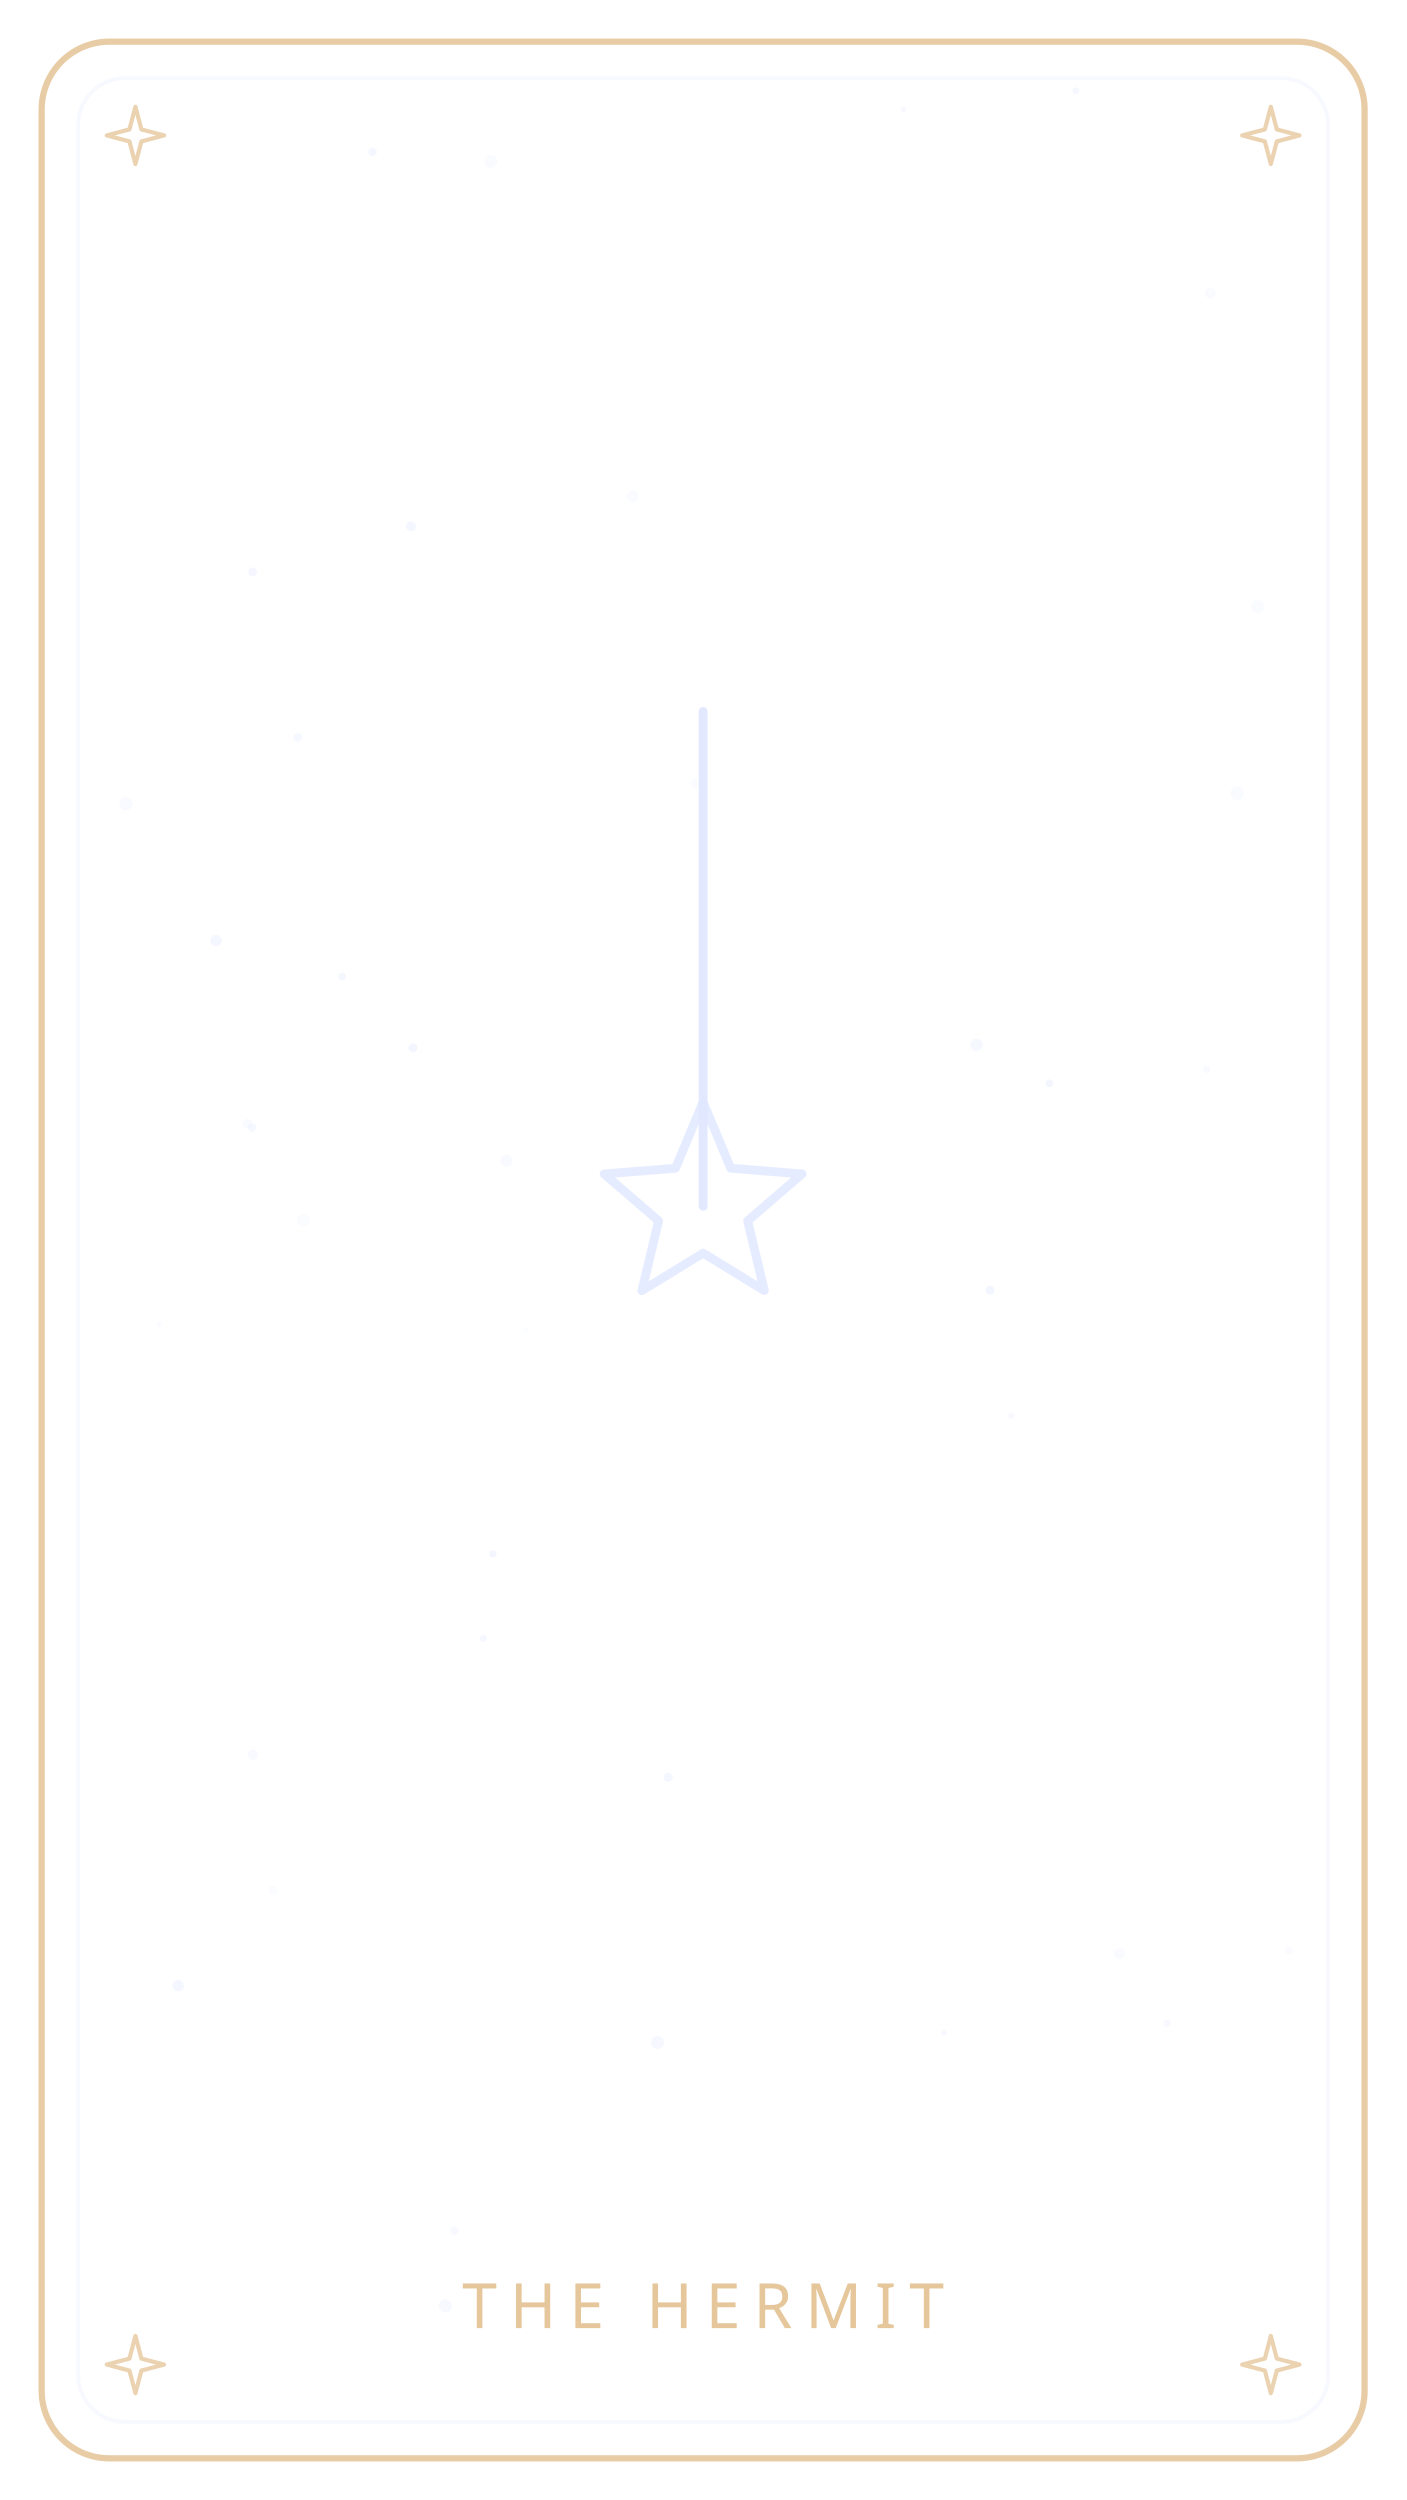
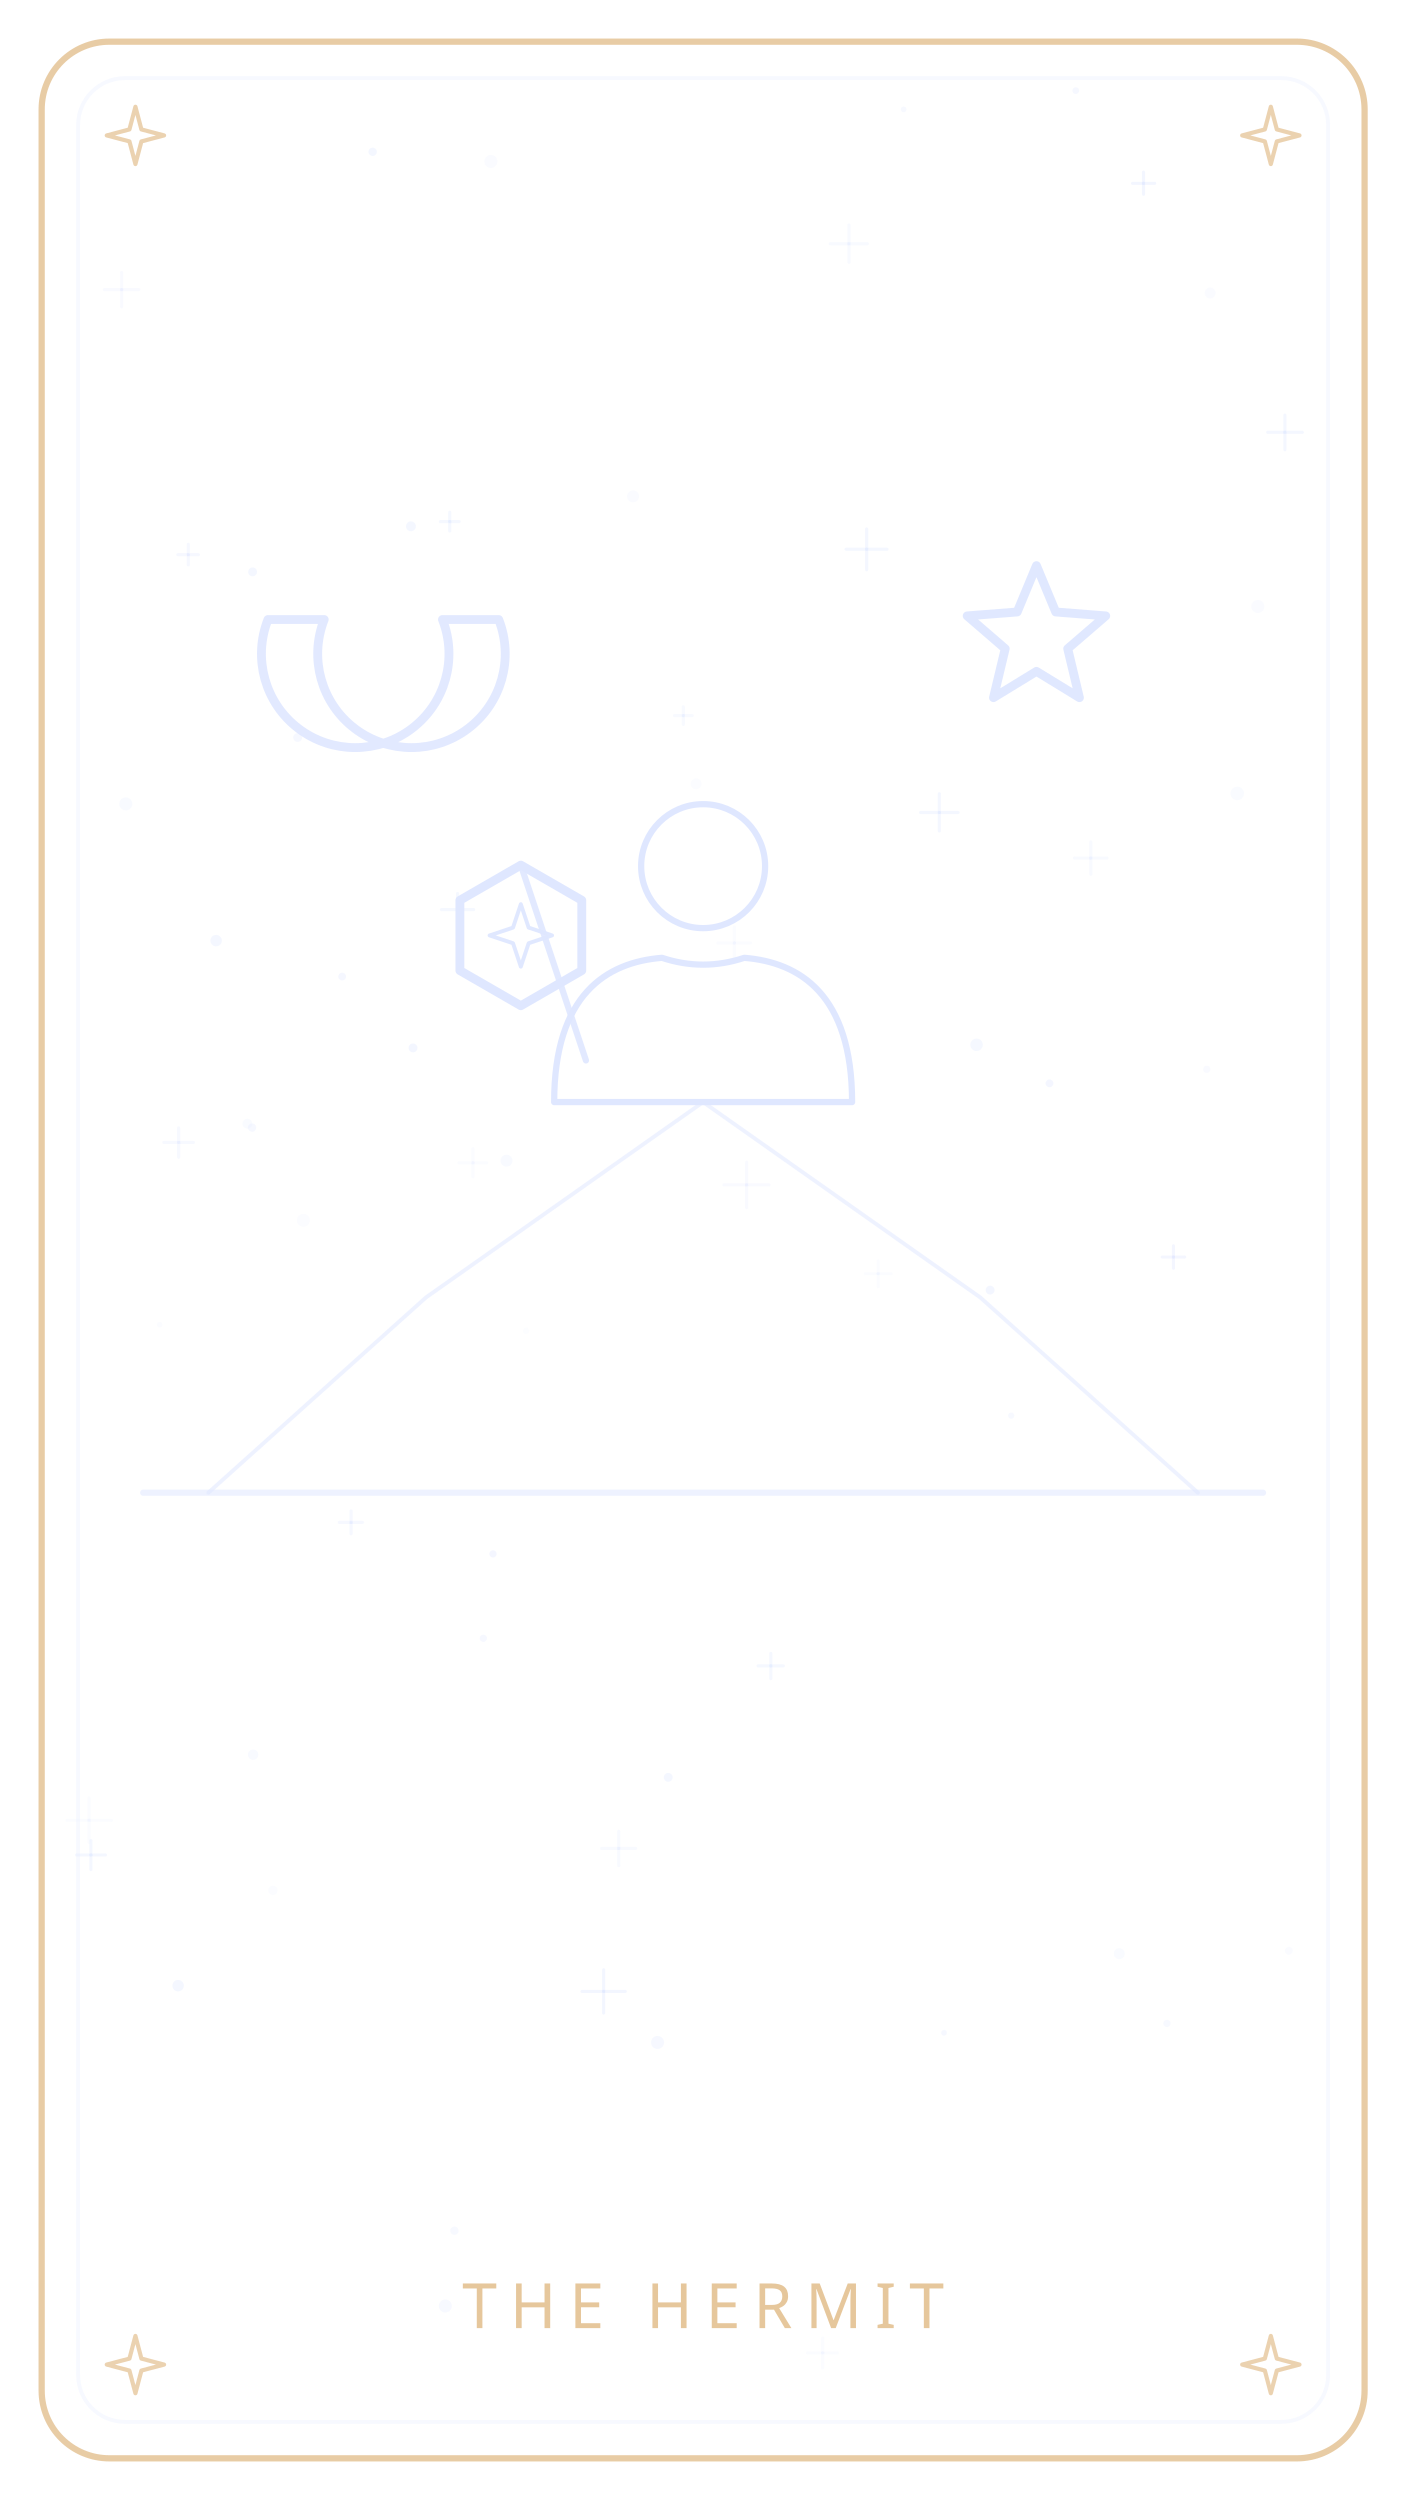
<svg xmlns="http://www.w3.org/2000/svg" viewBox="0 0 540 960" width="540" height="960">
  <circle cx="116.5" cy="468.6" r="2.5" fill="#dfe7ff" stroke="none" fill-opacity="0.12" />
-   <line x1="450.6" y1="482.7" x2="454.9" y2="482.7" w="1.2" color="#dfe7ff" op="0.345" />
-   <line x1="450.6" y1="482.7" x2="450.6" y2="487.0" w="1.2" color="#dfe7ff" op="0.345" />
-   <line x1="450.6" y1="482.7" x2="446.3" y2="482.7" w="1.2" color="#dfe7ff" op="0.345" />
-   <line x1="450.6" y1="482.7" x2="450.6" y2="478.4" w="1.2" color="#dfe7ff" op="0.345" />
-   <line x1="72.3" y1="213.0" x2="76.2" y2="213.0" w="1.2" color="#dfe7ff" op="0.275" />
-   <line x1="72.3" y1="213.0" x2="72.3" y2="216.9" w="1.2" color="#dfe7ff" op="0.275" />
-   <line x1="72.3" y1="213.0" x2="68.3" y2="213.0" w="1.2" color="#dfe7ff" op="0.275" />
-   <line x1="72.3" y1="213.0" x2="72.3" y2="209.0" w="1.2" color="#dfe7ff" op="0.275" />
+   <line x1="450.6" y1="482.7" x2="454.9" y2="482.7" fill="none" stroke="#dfe7ff" stroke-width="1.2" stroke-linecap="round" stroke-linejoin="round" stroke-opacity="0.34" />
+   <line x1="450.6" y1="482.7" x2="450.6" y2="487.0" fill="none" stroke="#dfe7ff" stroke-width="1.2" stroke-linecap="round" stroke-linejoin="round" stroke-opacity="0.34" />
+   <line x1="450.6" y1="482.7" x2="446.3" y2="482.7" fill="none" stroke="#dfe7ff" stroke-width="1.2" stroke-linecap="round" stroke-linejoin="round" stroke-opacity="0.34" />
+   <line x1="450.6" y1="482.7" x2="450.6" y2="478.4" fill="none" stroke="#dfe7ff" stroke-width="1.2" stroke-linecap="round" stroke-linejoin="round" stroke-opacity="0.34" />
+   <line x1="72.3" y1="213.0" x2="76.2" y2="213.0" fill="none" stroke="#dfe7ff" stroke-width="1.2" stroke-linecap="round" stroke-linejoin="round" stroke-opacity="0.28" />
+   <line x1="72.3" y1="213.0" x2="72.3" y2="216.9" fill="none" stroke="#dfe7ff" stroke-width="1.2" stroke-linecap="round" stroke-linejoin="round" stroke-opacity="0.28" />
+   <line x1="72.3" y1="213.0" x2="68.3" y2="213.0" fill="none" stroke="#dfe7ff" stroke-width="1.2" stroke-linecap="round" stroke-linejoin="round" stroke-opacity="0.28" />
+   <line x1="72.3" y1="213.0" x2="72.3" y2="209.0" fill="none" stroke="#dfe7ff" stroke-width="1.2" stroke-linecap="round" stroke-linejoin="round" stroke-opacity="0.28" />
  <circle cx="388.3" cy="543.6" r="1.2" fill="#dfe7ff" stroke="none" fill-opacity="0.24" />
-   <line x1="315.9" y1="903.5" x2="321.6" y2="903.5" w="1.2" color="#dfe7ff" op="0.141" />
-   <line x1="315.9" y1="903.5" x2="315.9" y2="909.3" w="1.2" color="#dfe7ff" op="0.141" />
-   <line x1="315.9" y1="903.5" x2="310.1" y2="903.5" w="1.2" color="#dfe7ff" op="0.141" />
-   <line x1="315.9" y1="903.5" x2="315.9" y2="897.8" w="1.2" color="#dfe7ff" op="0.141" />
+   <line x1="315.9" y1="903.5" x2="321.6" y2="903.5" fill="none" stroke="#dfe7ff" stroke-width="1.2" stroke-linecap="round" stroke-linejoin="round" stroke-opacity="0.14" />
+   <line x1="315.9" y1="903.5" x2="315.9" y2="909.3" fill="none" stroke="#dfe7ff" stroke-width="1.2" stroke-linecap="round" stroke-linejoin="round" stroke-opacity="0.14" />
+   <line x1="315.9" y1="903.5" x2="310.1" y2="903.5" fill="none" stroke="#dfe7ff" stroke-width="1.2" stroke-linecap="round" stroke-linejoin="round" stroke-opacity="0.14" />
+   <line x1="315.9" y1="903.5" x2="315.9" y2="897.8" fill="none" stroke="#dfe7ff" stroke-width="1.2" stroke-linecap="round" stroke-linejoin="round" stroke-opacity="0.14" />
  <circle cx="403.0" cy="416.0" r="1.5" fill="#dfe7ff" stroke="none" fill-opacity="0.34" />
  <circle cx="158.6" cy="402.4" r="1.7" fill="#dfe7ff" stroke="none" fill-opacity="0.37" />
  <circle cx="157.8" cy="202.1" r="1.9" fill="#dfe7ff" stroke="none" fill-opacity="0.35" />
-   <line x1="360.7" y1="312.0" x2="367.9" y2="312.0" w="1.2" color="#dfe7ff" op="0.334" />
-   <line x1="360.7" y1="312.0" x2="360.7" y2="319.1" w="1.2" color="#dfe7ff" op="0.334" />
-   <line x1="360.7" y1="312.0" x2="353.5" y2="312.0" w="1.2" color="#dfe7ff" op="0.334" />
-   <line x1="360.7" y1="312.0" x2="360.7" y2="304.8" w="1.2" color="#dfe7ff" op="0.334" />
-   <line x1="34.9" y1="712.3" x2="40.5" y2="712.3" w="1.2" color="#dfe7ff" op="0.351" />
-   <line x1="34.9" y1="712.3" x2="34.9" y2="717.9" w="1.2" color="#dfe7ff" op="0.351" />
-   <line x1="34.9" y1="712.3" x2="29.4" y2="712.3" w="1.2" color="#dfe7ff" op="0.351" />
-   <line x1="34.9" y1="712.3" x2="34.9" y2="706.8" w="1.2" color="#dfe7ff" op="0.351" />
-   <line x1="172.7" y1="200.3" x2="176.3" y2="200.3" w="1.2" color="#dfe7ff" op="0.317" />
-   <line x1="172.7" y1="200.3" x2="172.7" y2="203.9" w="1.2" color="#dfe7ff" op="0.317" />
-   <line x1="172.7" y1="200.3" x2="169.1" y2="200.3" w="1.2" color="#dfe7ff" op="0.317" />
-   <line x1="172.7" y1="200.3" x2="172.7" y2="196.7" w="1.2" color="#dfe7ff" op="0.317" />
-   <line x1="282.0" y1="362.1" x2="288.2" y2="362.1" w="1.2" color="#dfe7ff" op="0.143" />
-   <line x1="282.0" y1="362.1" x2="282.0" y2="368.4" w="1.2" color="#dfe7ff" op="0.143" />
-   <line x1="282.0" y1="362.1" x2="275.7" y2="362.1" w="1.2" color="#dfe7ff" op="0.143" />
-   <line x1="282.0" y1="362.1" x2="282.0" y2="355.9" w="1.2" color="#dfe7ff" op="0.143" />
-   <line x1="231.8" y1="764.7" x2="240.1" y2="764.7" w="1.2" color="#dfe7ff" op="0.358" />
-   <line x1="231.8" y1="764.7" x2="231.8" y2="773.0" w="1.2" color="#dfe7ff" op="0.358" />
-   <line x1="231.8" y1="764.7" x2="223.5" y2="764.7" w="1.2" color="#dfe7ff" op="0.358" />
-   <line x1="231.8" y1="764.7" x2="231.8" y2="756.4" w="1.2" color="#dfe7ff" op="0.358" />
+   <line x1="360.7" y1="312.0" x2="367.9" y2="312.0" fill="none" stroke="#dfe7ff" stroke-width="1.2" stroke-linecap="round" stroke-linejoin="round" stroke-opacity="0.33" />
+   <line x1="360.7" y1="312.0" x2="360.7" y2="319.1" fill="none" stroke="#dfe7ff" stroke-width="1.2" stroke-linecap="round" stroke-linejoin="round" stroke-opacity="0.33" />
+   <line x1="360.7" y1="312.0" x2="353.5" y2="312.0" fill="none" stroke="#dfe7ff" stroke-width="1.2" stroke-linecap="round" stroke-linejoin="round" stroke-opacity="0.33" />
+   <line x1="360.7" y1="312.0" x2="360.7" y2="304.8" fill="none" stroke="#dfe7ff" stroke-width="1.2" stroke-linecap="round" stroke-linejoin="round" stroke-opacity="0.33" />
+   <line x1="34.9" y1="712.3" x2="40.5" y2="712.3" fill="none" stroke="#dfe7ff" stroke-width="1.2" stroke-linecap="round" stroke-linejoin="round" stroke-opacity="0.35" />
+   <line x1="34.9" y1="712.3" x2="34.9" y2="717.9" fill="none" stroke="#dfe7ff" stroke-width="1.2" stroke-linecap="round" stroke-linejoin="round" stroke-opacity="0.35" />
+   <line x1="34.9" y1="712.3" x2="29.4" y2="712.3" fill="none" stroke="#dfe7ff" stroke-width="1.2" stroke-linecap="round" stroke-linejoin="round" stroke-opacity="0.35" />
+   <line x1="34.9" y1="712.3" x2="34.9" y2="706.8" fill="none" stroke="#dfe7ff" stroke-width="1.2" stroke-linecap="round" stroke-linejoin="round" stroke-opacity="0.35" />
+   <line x1="172.7" y1="200.3" x2="176.3" y2="200.3" fill="none" stroke="#dfe7ff" stroke-width="1.2" stroke-linecap="round" stroke-linejoin="round" stroke-opacity="0.32" />
+   <line x1="172.7" y1="200.3" x2="172.7" y2="203.9" fill="none" stroke="#dfe7ff" stroke-width="1.2" stroke-linecap="round" stroke-linejoin="round" stroke-opacity="0.32" />
+   <line x1="172.7" y1="200.3" x2="169.1" y2="200.3" fill="none" stroke="#dfe7ff" stroke-width="1.2" stroke-linecap="round" stroke-linejoin="round" stroke-opacity="0.32" />
+   <line x1="172.7" y1="200.3" x2="172.7" y2="196.7" fill="none" stroke="#dfe7ff" stroke-width="1.2" stroke-linecap="round" stroke-linejoin="round" stroke-opacity="0.32" />
+   <line x1="282.0" y1="362.1" x2="288.2" y2="362.1" fill="none" stroke="#dfe7ff" stroke-width="1.2" stroke-linecap="round" stroke-linejoin="round" stroke-opacity="0.14" />
+   <line x1="282.0" y1="362.1" x2="282.0" y2="368.4" fill="none" stroke="#dfe7ff" stroke-width="1.2" stroke-linecap="round" stroke-linejoin="round" stroke-opacity="0.14" />
+   <line x1="282.0" y1="362.1" x2="275.7" y2="362.1" fill="none" stroke="#dfe7ff" stroke-width="1.2" stroke-linecap="round" stroke-linejoin="round" stroke-opacity="0.14" />
+   <line x1="282.0" y1="362.1" x2="282.0" y2="355.9" fill="none" stroke="#dfe7ff" stroke-width="1.2" stroke-linecap="round" stroke-linejoin="round" stroke-opacity="0.14" />
+   <line x1="231.8" y1="764.7" x2="240.1" y2="764.7" fill="none" stroke="#dfe7ff" stroke-width="1.2" stroke-linecap="round" stroke-linejoin="round" stroke-opacity="0.36" />
+   <line x1="231.8" y1="764.7" x2="231.8" y2="773.0" fill="none" stroke="#dfe7ff" stroke-width="1.2" stroke-linecap="round" stroke-linejoin="round" stroke-opacity="0.36" />
+   <line x1="231.8" y1="764.7" x2="223.5" y2="764.7" fill="none" stroke="#dfe7ff" stroke-width="1.2" stroke-linecap="round" stroke-linejoin="round" stroke-opacity="0.36" />
+   <line x1="231.8" y1="764.7" x2="231.8" y2="756.4" fill="none" stroke="#dfe7ff" stroke-width="1.2" stroke-linecap="round" stroke-linejoin="round" stroke-opacity="0.36" />
  <circle cx="97.2" cy="673.8" r="2.0" fill="#dfe7ff" stroke="none" fill-opacity="0.22" />
  <circle cx="483.0" cy="232.9" r="2.5" fill="#dfe7ff" stroke="none" fill-opacity="0.17" />
  <circle cx="61.3" cy="508.7" r="1.1" fill="#dfe7ff" stroke="none" fill-opacity="0.12" />
-   <line x1="68.6" y1="438.7" x2="74.3" y2="438.7" w="1.2" color="#dfe7ff" op="0.262" />
-   <line x1="68.6" y1="438.7" x2="68.6" y2="444.4" w="1.2" color="#dfe7ff" op="0.262" />
-   <line x1="68.6" y1="438.7" x2="62.9" y2="438.7" w="1.2" color="#dfe7ff" op="0.262" />
-   <line x1="68.6" y1="438.7" x2="68.6" y2="433.1" w="1.2" color="#dfe7ff" op="0.262" />
+   <line x1="68.6" y1="438.7" x2="74.3" y2="438.7" fill="none" stroke="#dfe7ff" stroke-width="1.2" stroke-linecap="round" stroke-linejoin="round" stroke-opacity="0.26" />
+   <line x1="68.6" y1="438.7" x2="68.6" y2="444.4" fill="none" stroke="#dfe7ff" stroke-width="1.2" stroke-linecap="round" stroke-linejoin="round" stroke-opacity="0.26" />
+   <line x1="68.6" y1="438.7" x2="62.9" y2="438.7" fill="none" stroke="#dfe7ff" stroke-width="1.2" stroke-linecap="round" stroke-linejoin="round" stroke-opacity="0.26" />
+   <line x1="68.6" y1="438.7" x2="68.6" y2="433.1" fill="none" stroke="#dfe7ff" stroke-width="1.2" stroke-linecap="round" stroke-linejoin="round" stroke-opacity="0.26" />
  <circle cx="267.3" cy="301.0" r="2.1" fill="#dfe7ff" stroke="none" fill-opacity="0.11" />
-   <line x1="439.1" y1="70.4" x2="443.4" y2="70.4" w="1.2" color="#dfe7ff" op="0.377" />
-   <line x1="439.1" y1="70.4" x2="439.1" y2="74.6" w="1.2" color="#dfe7ff" op="0.377" />
-   <line x1="439.1" y1="70.4" x2="434.9" y2="70.4" w="1.2" color="#dfe7ff" op="0.377" />
-   <line x1="439.1" y1="70.4" x2="439.1" y2="66.1" w="1.2" color="#dfe7ff" op="0.377" />
-   <line x1="337.2" y1="489.1" x2="342.2" y2="489.1" w="1.2" color="#dfe7ff" op="0.111" />
-   <line x1="337.2" y1="489.1" x2="337.2" y2="494.1" w="1.2" color="#dfe7ff" op="0.111" />
-   <line x1="337.2" y1="489.1" x2="332.3" y2="489.1" w="1.2" color="#dfe7ff" op="0.111" />
-   <line x1="337.2" y1="489.1" x2="337.2" y2="484.2" w="1.2" color="#dfe7ff" op="0.111" />
+   <line x1="439.1" y1="70.4" x2="443.4" y2="70.4" fill="none" stroke="#dfe7ff" stroke-width="1.2" stroke-linecap="round" stroke-linejoin="round" stroke-opacity="0.38" />
+   <line x1="439.1" y1="70.4" x2="439.1" y2="74.6" fill="none" stroke="#dfe7ff" stroke-width="1.2" stroke-linecap="round" stroke-linejoin="round" stroke-opacity="0.38" />
+   <line x1="439.1" y1="70.4" x2="434.9" y2="70.4" fill="none" stroke="#dfe7ff" stroke-width="1.2" stroke-linecap="round" stroke-linejoin="round" stroke-opacity="0.38" />
+   <line x1="439.1" y1="70.4" x2="439.1" y2="66.1" fill="none" stroke="#dfe7ff" stroke-width="1.2" stroke-linecap="round" stroke-linejoin="round" stroke-opacity="0.38" />
+   <line x1="337.2" y1="489.1" x2="342.2" y2="489.1" fill="none" stroke="#dfe7ff" stroke-width="1.2" stroke-linecap="round" stroke-linejoin="round" stroke-opacity="0.11" />
+   <line x1="337.2" y1="489.1" x2="337.2" y2="494.1" fill="none" stroke="#dfe7ff" stroke-width="1.2" stroke-linecap="round" stroke-linejoin="round" stroke-opacity="0.11" />
+   <line x1="337.2" y1="489.1" x2="332.3" y2="489.1" fill="none" stroke="#dfe7ff" stroke-width="1.2" stroke-linecap="round" stroke-linejoin="round" stroke-opacity="0.11" />
+   <line x1="337.2" y1="489.1" x2="337.2" y2="484.2" fill="none" stroke="#dfe7ff" stroke-width="1.2" stroke-linecap="round" stroke-linejoin="round" stroke-opacity="0.11" />
  <circle cx="448.1" cy="777.0" r="1.4" fill="#dfe7ff" stroke="none" fill-opacity="0.24" />
-   <line x1="34.2" y1="699.0" x2="42.8" y2="699.0" w="1.2" color="#dfe7ff" op="0.139" />
-   <line x1="34.2" y1="699.0" x2="34.2" y2="707.5" w="1.2" color="#dfe7ff" op="0.139" />
-   <line x1="34.2" y1="699.0" x2="25.7" y2="699.0" w="1.2" color="#dfe7ff" op="0.139" />
-   <line x1="34.2" y1="699.0" x2="34.2" y2="690.4" w="1.2" color="#dfe7ff" op="0.139" />
+   <line x1="34.2" y1="699.0" x2="42.8" y2="699.0" fill="none" stroke="#dfe7ff" stroke-width="1.2" stroke-linecap="round" stroke-linejoin="round" stroke-opacity="0.14" />
+   <line x1="34.2" y1="699.0" x2="34.2" y2="707.5" fill="none" stroke="#dfe7ff" stroke-width="1.2" stroke-linecap="round" stroke-linejoin="round" stroke-opacity="0.14" />
+   <line x1="34.2" y1="699.0" x2="25.7" y2="699.0" fill="none" stroke="#dfe7ff" stroke-width="1.2" stroke-linecap="round" stroke-linejoin="round" stroke-opacity="0.14" />
+   <line x1="34.2" y1="699.0" x2="34.2" y2="690.4" fill="none" stroke="#dfe7ff" stroke-width="1.2" stroke-linecap="round" stroke-linejoin="round" stroke-opacity="0.14" />
  <circle cx="464.7" cy="112.5" r="2.1" fill="#dfe7ff" stroke="none" fill-opacity="0.17" />
-   <line x1="46.7" y1="111.2" x2="53.3" y2="111.2" w="1.2" color="#dfe7ff" op="0.215" />
-   <line x1="46.7" y1="111.2" x2="46.7" y2="117.8" w="1.2" color="#dfe7ff" op="0.215" />
-   <line x1="46.7" y1="111.2" x2="40.1" y2="111.2" w="1.2" color="#dfe7ff" op="0.215" />
-   <line x1="46.7" y1="111.2" x2="46.7" y2="104.6" w="1.2" color="#dfe7ff" op="0.215" />
+   <line x1="46.7" y1="111.2" x2="53.3" y2="111.2" fill="none" stroke="#dfe7ff" stroke-width="1.2" stroke-linecap="round" stroke-linejoin="round" stroke-opacity="0.21" />
+   <line x1="46.7" y1="111.2" x2="46.7" y2="117.8" fill="none" stroke="#dfe7ff" stroke-width="1.2" stroke-linecap="round" stroke-linejoin="round" stroke-opacity="0.21" />
+   <line x1="46.7" y1="111.2" x2="40.1" y2="111.2" fill="none" stroke="#dfe7ff" stroke-width="1.2" stroke-linecap="round" stroke-linejoin="round" stroke-opacity="0.21" />
+   <line x1="46.7" y1="111.2" x2="46.7" y2="104.6" fill="none" stroke="#dfe7ff" stroke-width="1.2" stroke-linecap="round" stroke-linejoin="round" stroke-opacity="0.21" />
  <circle cx="96.8" cy="433.0" r="1.6" fill="#dfe7ff" stroke="none" fill-opacity="0.27" />
  <circle cx="189.3" cy="596.7" r="1.4" fill="#dfe7ff" stroke="none" fill-opacity="0.34" />
  <circle cx="362.5" cy="780.6" r="1.1" fill="#dfe7ff" stroke="none" fill-opacity="0.25" />
  <circle cx="114.3" cy="283.2" r="1.7" fill="#dfe7ff" stroke="none" fill-opacity="0.25" />
-   <line x1="175.7" y1="349.3" x2="181.9" y2="349.3" w="1.2" color="#dfe7ff" op="0.316" />
-   <line x1="175.7" y1="349.3" x2="175.7" y2="355.5" w="1.2" color="#dfe7ff" op="0.316" />
-   <line x1="175.7" y1="349.3" x2="169.5" y2="349.3" w="1.2" color="#dfe7ff" op="0.316" />
-   <line x1="175.7" y1="349.3" x2="175.7" y2="343.1" w="1.2" color="#dfe7ff" op="0.316" />
+   <line x1="175.7" y1="349.3" x2="181.9" y2="349.3" fill="none" stroke="#dfe7ff" stroke-width="1.2" stroke-linecap="round" stroke-linejoin="round" stroke-opacity="0.32" />
+   <line x1="175.7" y1="349.3" x2="175.7" y2="355.5" fill="none" stroke="#dfe7ff" stroke-width="1.2" stroke-linecap="round" stroke-linejoin="round" stroke-opacity="0.32" />
+   <line x1="175.7" y1="349.3" x2="169.5" y2="349.3" fill="none" stroke="#dfe7ff" stroke-width="1.2" stroke-linecap="round" stroke-linejoin="round" stroke-opacity="0.32" />
+   <line x1="175.7" y1="349.3" x2="175.7" y2="343.1" fill="none" stroke="#dfe7ff" stroke-width="1.2" stroke-linecap="round" stroke-linejoin="round" stroke-opacity="0.32" />
  <circle cx="347.0" cy="42.0" r="1.1" fill="#dfe7ff" stroke="none" fill-opacity="0.24" />
  <circle cx="463.4" cy="410.6" r="1.4" fill="#dfe7ff" stroke="none" fill-opacity="0.21" />
  <circle cx="185.6" cy="629.1" r="1.4" fill="#dfe7ff" stroke="none" fill-opacity="0.28" />
  <circle cx="429.8" cy="750.2" r="2.1" fill="#dfe7ff" stroke="none" fill-opacity="0.19" />
  <circle cx="104.8" cy="725.9" r="1.8" fill="#dfe7ff" stroke="none" fill-opacity="0.14" />
  <circle cx="413.1" cy="34.8" r="1.3" fill="#dfe7ff" stroke="none" fill-opacity="0.30" />
-   <line x1="181.6" y1="446.5" x2="186.9" y2="446.5" w="1.2" color="#dfe7ff" op="0.138" />
-   <line x1="181.6" y1="446.5" x2="181.6" y2="451.9" w="1.2" color="#dfe7ff" op="0.138" />
-   <line x1="181.6" y1="446.5" x2="176.2" y2="446.5" w="1.2" color="#dfe7ff" op="0.138" />
-   <line x1="181.6" y1="446.5" x2="181.6" y2="441.1" w="1.2" color="#dfe7ff" op="0.138" />
+   <line x1="181.6" y1="446.5" x2="186.9" y2="446.5" fill="none" stroke="#dfe7ff" stroke-width="1.2" stroke-linecap="round" stroke-linejoin="round" stroke-opacity="0.14" />
+   <line x1="181.6" y1="446.5" x2="181.6" y2="451.9" fill="none" stroke="#dfe7ff" stroke-width="1.2" stroke-linecap="round" stroke-linejoin="round" stroke-opacity="0.14" />
+   <line x1="181.6" y1="446.5" x2="176.2" y2="446.5" fill="none" stroke="#dfe7ff" stroke-width="1.2" stroke-linecap="round" stroke-linejoin="round" stroke-opacity="0.14" />
+   <line x1="181.6" y1="446.5" x2="181.6" y2="441.1" fill="none" stroke="#dfe7ff" stroke-width="1.2" stroke-linecap="round" stroke-linejoin="round" stroke-opacity="0.14" />
  <circle cx="131.4" cy="375.0" r="1.5" fill="#dfe7ff" stroke="none" fill-opacity="0.31" />
  <circle cx="171.0" cy="885.5" r="2.5" fill="#dfe7ff" stroke="none" fill-opacity="0.26" />
  <circle cx="83.0" cy="361.2" r="2.2" fill="#dfe7ff" stroke="none" fill-opacity="0.33" />
-   <line x1="493.4" y1="166.0" x2="500.1" y2="166.0" w="1.2" color="#dfe7ff" op="0.349" />
-   <line x1="493.4" y1="166.0" x2="493.4" y2="172.7" w="1.2" color="#dfe7ff" op="0.349" />
-   <line x1="493.4" y1="166.0" x2="486.8" y2="166.0" w="1.2" color="#dfe7ff" op="0.349" />
-   <line x1="493.4" y1="166.0" x2="493.4" y2="159.4" w="1.2" color="#dfe7ff" op="0.349" />
+   <line x1="493.4" y1="166.0" x2="500.1" y2="166.0" fill="none" stroke="#dfe7ff" stroke-width="1.2" stroke-linecap="round" stroke-linejoin="round" stroke-opacity="0.35" />
+   <line x1="493.4" y1="166.0" x2="493.4" y2="172.7" fill="none" stroke="#dfe7ff" stroke-width="1.2" stroke-linecap="round" stroke-linejoin="round" stroke-opacity="0.35" />
+   <line x1="493.4" y1="166.0" x2="486.8" y2="166.0" fill="none" stroke="#dfe7ff" stroke-width="1.2" stroke-linecap="round" stroke-linejoin="round" stroke-opacity="0.35" />
+   <line x1="493.4" y1="166.0" x2="493.4" y2="159.4" fill="none" stroke="#dfe7ff" stroke-width="1.2" stroke-linecap="round" stroke-linejoin="round" stroke-opacity="0.35" />
  <circle cx="68.4" cy="762.5" r="2.2" fill="#dfe7ff" stroke="none" fill-opacity="0.35" />
  <circle cx="252.5" cy="784.3" r="2.5" fill="#dfe7ff" stroke="none" fill-opacity="0.28" />
-   <line x1="237.6" y1="709.8" x2="244.1" y2="709.8" w="1.2" color="#dfe7ff" op="0.227" />
-   <line x1="237.6" y1="709.8" x2="237.6" y2="716.4" w="1.2" color="#dfe7ff" op="0.227" />
-   <line x1="237.6" y1="709.8" x2="231.0" y2="709.8" w="1.2" color="#dfe7ff" op="0.227" />
-   <line x1="237.6" y1="709.8" x2="237.6" y2="703.2" w="1.2" color="#dfe7ff" op="0.227" />
-   <line x1="296.0" y1="639.7" x2="300.8" y2="639.7" w="1.2" color="#dfe7ff" op="0.321" />
-   <line x1="296.0" y1="639.7" x2="296.0" y2="644.6" w="1.2" color="#dfe7ff" op="0.321" />
-   <line x1="296.0" y1="639.7" x2="291.1" y2="639.7" w="1.2" color="#dfe7ff" op="0.321" />
-   <line x1="296.0" y1="639.7" x2="296.0" y2="634.9" w="1.2" color="#dfe7ff" op="0.321" />
+   <line x1="237.6" y1="709.8" x2="244.1" y2="709.8" fill="none" stroke="#dfe7ff" stroke-width="1.2" stroke-linecap="round" stroke-linejoin="round" stroke-opacity="0.23" />
+   <line x1="237.6" y1="709.8" x2="237.6" y2="716.4" fill="none" stroke="#dfe7ff" stroke-width="1.2" stroke-linecap="round" stroke-linejoin="round" stroke-opacity="0.23" />
+   <line x1="237.6" y1="709.8" x2="231.0" y2="709.8" fill="none" stroke="#dfe7ff" stroke-width="1.2" stroke-linecap="round" stroke-linejoin="round" stroke-opacity="0.23" />
+   <line x1="237.6" y1="709.8" x2="237.6" y2="703.2" fill="none" stroke="#dfe7ff" stroke-width="1.2" stroke-linecap="round" stroke-linejoin="round" stroke-opacity="0.23" />
+   <line x1="296.0" y1="639.7" x2="300.8" y2="639.7" fill="none" stroke="#dfe7ff" stroke-width="1.2" stroke-linecap="round" stroke-linejoin="round" stroke-opacity="0.32" />
+   <line x1="296.0" y1="639.7" x2="296.0" y2="644.6" fill="none" stroke="#dfe7ff" stroke-width="1.2" stroke-linecap="round" stroke-linejoin="round" stroke-opacity="0.32" />
+   <line x1="296.0" y1="639.7" x2="291.1" y2="639.7" fill="none" stroke="#dfe7ff" stroke-width="1.2" stroke-linecap="round" stroke-linejoin="round" stroke-opacity="0.32" />
+   <line x1="296.0" y1="639.7" x2="296.0" y2="634.9" fill="none" stroke="#dfe7ff" stroke-width="1.2" stroke-linecap="round" stroke-linejoin="round" stroke-opacity="0.32" />
  <circle cx="97.0" cy="219.6" r="1.7" fill="#dfe7ff" stroke="none" fill-opacity="0.33" />
  <circle cx="475.1" cy="304.7" r="2.6" fill="#dfe7ff" stroke="none" fill-opacity="0.19" />
  <circle cx="202.0" cy="511.0" r="1.2" fill="#dfe7ff" stroke="none" fill-opacity="0.10" />
  <circle cx="256.6" cy="682.5" r="1.7" fill="#dfe7ff" stroke="none" fill-opacity="0.35" />
  <circle cx="143.1" cy="58.3" r="1.6" fill="#dfe7ff" stroke="none" fill-opacity="0.35" />
  <circle cx="95.0" cy="431.5" r="1.9" fill="#dfe7ff" stroke="none" fill-opacity="0.19" />
-   <line x1="286.7" y1="455.0" x2="295.3" y2="455.0" w="1.2" color="#dfe7ff" op="0.18" />
-   <line x1="286.7" y1="455.0" x2="286.7" y2="463.7" w="1.2" color="#dfe7ff" op="0.18" />
-   <line x1="286.7" y1="455.0" x2="278.0" y2="455.0" w="1.2" color="#dfe7ff" op="0.18" />
-   <line x1="286.7" y1="455.0" x2="286.7" y2="446.3" w="1.2" color="#dfe7ff" op="0.18" />
+   <line x1="286.7" y1="455.0" x2="295.3" y2="455.0" fill="none" stroke="#dfe7ff" stroke-width="1.2" stroke-linecap="round" stroke-linejoin="round" stroke-opacity="0.18" />
+   <line x1="286.7" y1="455.0" x2="286.7" y2="463.7" fill="none" stroke="#dfe7ff" stroke-width="1.2" stroke-linecap="round" stroke-linejoin="round" stroke-opacity="0.18" />
+   <line x1="286.7" y1="455.0" x2="278.0" y2="455.0" fill="none" stroke="#dfe7ff" stroke-width="1.2" stroke-linecap="round" stroke-linejoin="round" stroke-opacity="0.18" />
+   <line x1="286.7" y1="455.0" x2="286.7" y2="446.3" fill="none" stroke="#dfe7ff" stroke-width="1.2" stroke-linecap="round" stroke-linejoin="round" stroke-opacity="0.18" />
  <circle cx="375.0" cy="401.2" r="2.4" fill="#dfe7ff" stroke="none" fill-opacity="0.32" />
-   <line x1="262.4" y1="274.8" x2="265.8" y2="274.8" w="1.2" color="#dfe7ff" op="0.197" />
-   <line x1="262.4" y1="274.8" x2="262.4" y2="278.2" w="1.2" color="#dfe7ff" op="0.197" />
-   <line x1="262.4" y1="274.8" x2="259.0" y2="274.8" w="1.2" color="#dfe7ff" op="0.197" />
-   <line x1="262.4" y1="274.8" x2="262.4" y2="271.4" w="1.2" color="#dfe7ff" op="0.197" />
+   <line x1="262.4" y1="274.8" x2="265.8" y2="274.8" fill="none" stroke="#dfe7ff" stroke-width="1.2" stroke-linecap="round" stroke-linejoin="round" stroke-opacity="0.20" />
+   <line x1="262.4" y1="274.8" x2="262.4" y2="278.2" fill="none" stroke="#dfe7ff" stroke-width="1.2" stroke-linecap="round" stroke-linejoin="round" stroke-opacity="0.20" />
+   <line x1="262.4" y1="274.8" x2="259.0" y2="274.8" fill="none" stroke="#dfe7ff" stroke-width="1.2" stroke-linecap="round" stroke-linejoin="round" stroke-opacity="0.20" />
+   <line x1="262.4" y1="274.8" x2="262.4" y2="271.4" fill="none" stroke="#dfe7ff" stroke-width="1.2" stroke-linecap="round" stroke-linejoin="round" stroke-opacity="0.20" />
  <circle cx="174.5" cy="856.6" r="1.6" fill="#dfe7ff" stroke="none" fill-opacity="0.24" />
  <circle cx="380.2" cy="495.4" r="1.7" fill="#dfe7ff" stroke="none" fill-opacity="0.39" />
-   <line x1="418.9" y1="329.5" x2="425.1" y2="329.5" w="1.2" color="#dfe7ff" op="0.222" />
-   <line x1="418.9" y1="329.5" x2="418.9" y2="335.7" w="1.2" color="#dfe7ff" op="0.222" />
-   <line x1="418.9" y1="329.5" x2="412.6" y2="329.5" w="1.2" color="#dfe7ff" op="0.222" />
-   <line x1="418.9" y1="329.5" x2="418.9" y2="323.3" w="1.2" color="#dfe7ff" op="0.222" />
+   <line x1="418.9" y1="329.5" x2="425.1" y2="329.5" fill="none" stroke="#dfe7ff" stroke-width="1.2" stroke-linecap="round" stroke-linejoin="round" stroke-opacity="0.22" />
+   <line x1="418.9" y1="329.5" x2="418.9" y2="335.7" fill="none" stroke="#dfe7ff" stroke-width="1.2" stroke-linecap="round" stroke-linejoin="round" stroke-opacity="0.22" />
+   <line x1="418.9" y1="329.5" x2="412.6" y2="329.5" fill="none" stroke="#dfe7ff" stroke-width="1.2" stroke-linecap="round" stroke-linejoin="round" stroke-opacity="0.22" />
+   <line x1="418.9" y1="329.5" x2="418.9" y2="323.3" fill="none" stroke="#dfe7ff" stroke-width="1.2" stroke-linecap="round" stroke-linejoin="round" stroke-opacity="0.22" />
  <circle cx="188.5" cy="62.0" r="2.5" fill="#dfe7ff" stroke="none" fill-opacity="0.17" />
-   <line x1="134.8" y1="584.6" x2="139.2" y2="584.6" w="1.2" color="#dfe7ff" op="0.252" />
-   <line x1="134.8" y1="584.6" x2="134.8" y2="589.0" w="1.2" color="#dfe7ff" op="0.252" />
-   <line x1="134.8" y1="584.6" x2="130.3" y2="584.6" w="1.2" color="#dfe7ff" op="0.252" />
-   <line x1="134.8" y1="584.6" x2="134.8" y2="580.2" w="1.2" color="#dfe7ff" op="0.252" />
-   <line x1="326.0" y1="93.6" x2="333.1" y2="93.6" w="1.2" color="#dfe7ff" op="0.22" />
-   <line x1="326.0" y1="93.6" x2="326.0" y2="100.7" w="1.2" color="#dfe7ff" op="0.22" />
-   <line x1="326.0" y1="93.6" x2="318.8" y2="93.6" w="1.2" color="#dfe7ff" op="0.22" />
-   <line x1="326.0" y1="93.6" x2="326.0" y2="86.4" w="1.2" color="#dfe7ff" op="0.22" />
+   <line x1="134.8" y1="584.6" x2="139.2" y2="584.6" fill="none" stroke="#dfe7ff" stroke-width="1.2" stroke-linecap="round" stroke-linejoin="round" stroke-opacity="0.25" />
+   <line x1="134.8" y1="584.6" x2="134.8" y2="589.0" fill="none" stroke="#dfe7ff" stroke-width="1.2" stroke-linecap="round" stroke-linejoin="round" stroke-opacity="0.25" />
+   <line x1="134.8" y1="584.6" x2="130.3" y2="584.6" fill="none" stroke="#dfe7ff" stroke-width="1.2" stroke-linecap="round" stroke-linejoin="round" stroke-opacity="0.25" />
+   <line x1="134.8" y1="584.6" x2="134.8" y2="580.2" fill="none" stroke="#dfe7ff" stroke-width="1.2" stroke-linecap="round" stroke-linejoin="round" stroke-opacity="0.25" />
+   <line x1="326.0" y1="93.6" x2="333.1" y2="93.6" fill="none" stroke="#dfe7ff" stroke-width="1.2" stroke-linecap="round" stroke-linejoin="round" stroke-opacity="0.22" />
+   <line x1="326.0" y1="93.6" x2="326.0" y2="100.7" fill="none" stroke="#dfe7ff" stroke-width="1.2" stroke-linecap="round" stroke-linejoin="round" stroke-opacity="0.22" />
+   <line x1="326.0" y1="93.6" x2="318.8" y2="93.6" fill="none" stroke="#dfe7ff" stroke-width="1.2" stroke-linecap="round" stroke-linejoin="round" stroke-opacity="0.22" />
+   <line x1="326.0" y1="93.6" x2="326.0" y2="86.4" fill="none" stroke="#dfe7ff" stroke-width="1.2" stroke-linecap="round" stroke-linejoin="round" stroke-opacity="0.22" />
  <circle cx="494.9" cy="749.1" r="1.5" fill="#dfe7ff" stroke="none" fill-opacity="0.15" />
  <circle cx="194.5" cy="445.7" r="2.3" fill="#dfe7ff" stroke="none" fill-opacity="0.23" />
  <circle cx="243.1" cy="190.6" r="2.3" fill="#dfe7ff" stroke="none" fill-opacity="0.15" />
  <circle cx="48.3" cy="308.7" r="2.5" fill="#dfe7ff" stroke="none" fill-opacity="0.20" />
-   <line x1="332.8" y1="210.9" x2="340.6" y2="210.9" w="1.2" color="#dfe7ff" op="0.347" />
-   <line x1="332.8" y1="210.9" x2="332.8" y2="218.8" w="1.2" color="#dfe7ff" op="0.347" />
-   <line x1="332.8" y1="210.9" x2="324.9" y2="210.9" w="1.2" color="#dfe7ff" op="0.347" />
-   <line x1="332.8" y1="210.9" x2="332.8" y2="203.1" w="1.2" color="#dfe7ff" op="0.347" />
-   <line x1="270.0" y1="273.2" x2="270.0" y2="463.2" fill="none" stroke="#dfe7ff" stroke-width="3.4" stroke-linecap="round" stroke-linejoin="round" stroke-opacity="0.90" />
-   <line x1="270.0" y1="263.2" x2="304.0" y2="263.2" w="1.5" color="#dfe7ff" op="1.0" />
-   <line x1="270.0" y1="263.2" x2="270.0" y2="297.2" w="1.5" color="#dfe7ff" op="1.0" />
-   <line x1="270.0" y1="263.2" x2="236.0" y2="263.2" w="1.5" color="#dfe7ff" op="1.0" />
-   <line x1="270.0" y1="263.2" x2="270.0" y2="229.2" w="1.5" color="#dfe7ff" op="1.0" />
-   <path d="M 270.0 423.2 L 280.6 448.6 L 308.0 450.8 L 287.1 468.8 L 293.5 495.6 L 270.0 481.2 L 246.5 495.6 L 252.9 468.8 L 232.0 450.8 L 259.4 448.6 Z" fill="none" stroke="#dfe7ff" stroke-width="3.4" stroke-linecap="round" stroke-linejoin="round" stroke-opacity="0.80" />
-   <line x1="160.0" y1="533.2" x2="174.0" y2="533.2" w="1.5" color="#dfe7ff" op="0.5" />
-   <line x1="160.0" y1="533.2" x2="160.0" y2="547.2" w="1.5" color="#dfe7ff" op="0.5" />
-   <line x1="160.0" y1="533.2" x2="146.0" y2="533.2" w="1.5" color="#dfe7ff" op="0.5" />
-   <line x1="160.0" y1="533.2" x2="160.0" y2="519.2" w="1.5" color="#dfe7ff" op="0.5" />
-   <line x1="390.0" y1="523.2" x2="402.0" y2="523.2" w="1.5" color="#dfe7ff" op="0.5" />
-   <line x1="390.0" y1="523.2" x2="390.0" y2="535.2" w="1.5" color="#dfe7ff" op="0.5" />
-   <line x1="390.0" y1="523.2" x2="378.0" y2="523.2" w="1.5" color="#dfe7ff" op="0.5" />
-   <line x1="390.0" y1="523.2" x2="390.0" y2="511.2" w="1.5" color="#dfe7ff" op="0.5" />
+   <line x1="332.8" y1="210.9" x2="340.6" y2="210.9" fill="none" stroke="#dfe7ff" stroke-width="1.2" stroke-linecap="round" stroke-linejoin="round" stroke-opacity="0.35" />
+   <line x1="332.8" y1="210.9" x2="332.8" y2="218.8" fill="none" stroke="#dfe7ff" stroke-width="1.2" stroke-linecap="round" stroke-linejoin="round" stroke-opacity="0.35" />
+   <line x1="332.8" y1="210.9" x2="324.9" y2="210.9" fill="none" stroke="#dfe7ff" stroke-width="1.2" stroke-linecap="round" stroke-linejoin="round" stroke-opacity="0.35" />
+   <line x1="332.8" y1="210.9" x2="332.8" y2="203.1" fill="none" stroke="#dfe7ff" stroke-width="1.2" stroke-linecap="round" stroke-linejoin="round" stroke-opacity="0.35" />
+   <line x1="55.0" y1="573.2" x2="485.0" y2="573.2" fill="none" stroke="#dfe7ff" stroke-width="2.4" stroke-linecap="round" stroke-linejoin="round" stroke-opacity="0.50" />
+   <path d="M 80.0 573.2 L 163.6 498.2 L 270.0 423.2 L 376.4 498.2 L 460.0 573.2" fill="none" stroke="#dfe7ff" stroke-width="1.5" stroke-linecap="round" stroke-linejoin="round" stroke-opacity="0.50" />
+   <circle cx="270.0" cy="332.6" r="23.8" fill="none" stroke="#dfe7ff" stroke-width="2.4" stroke-linecap="round" stroke-linejoin="round" />
+   <path d="M 212.8 423.2 C 212.8 381.8 233.0 369.5 254.2 367.8 C 264.7 371.3 275.3 371.3 285.8 367.8 C 307.0 369.5 327.2 381.8 327.2 423.2 Z" fill="none" stroke="#dfe7ff" stroke-width="2.4" stroke-linecap="round" stroke-linejoin="round" />
+   <line x1="200.0" y1="332.2" x2="225.0" y2="407.2" fill="none" stroke="#dfe7ff" stroke-width="2.4" stroke-linecap="round" stroke-linejoin="round" stroke-opacity="0.90" />
+   <path d="M 200.0 332.2 L 223.4 345.7 L 223.4 372.7 L 200.0 386.2 L 176.6 372.7 L 176.6 345.7 Z" fill="none" stroke="#dfe7ff" stroke-width="3.4" stroke-linecap="round" stroke-linejoin="round" />
+   <path d="M 200.0 347.2 L 203.0 356.2 L 212.0 359.2 L 203.0 362.2 L 200.0 371.2 L 197.0 362.2 L 188.0 359.2 L 197.0 356.2 Z" fill="none" stroke="#dfe7ff" stroke-width="1.5" stroke-linecap="round" stroke-linejoin="round" stroke-opacity="0.95" />
+   <path d="M 398.0 217.2 L 405.4 235.0 L 424.6 236.5 L 410.0 249.1 L 414.5 267.9 L 398.0 257.8 L 381.5 267.9 L 386.0 249.1 L 371.4 236.5 L 390.6 235.0 Z" fill="none" stroke="#dfe7ff" stroke-width="3.4" stroke-linecap="round" stroke-linejoin="round" stroke-opacity="0.95" />
+   <path d="M 191.5 237.9 A 36.0 36.0 0 1 1 124.5 237.9 L 102.9 237.9 A 36.0 36.0 0 1 0 169.9 237.9 Z" fill="none" stroke="#dfe7ff" stroke-width="3.4" stroke-linecap="round" stroke-linejoin="round" stroke-opacity="0.90" />
  <rect x="16" y="16" width="508" height="928" rx="26" fill="none" stroke="#e6c79c" stroke-width="2.4" stroke-linecap="round" stroke-linejoin="round" stroke-opacity="0.90" />
  <rect x="30" y="30" width="480" height="900" rx="18" fill="none" stroke="#dfe7ff" stroke-width="1.5" stroke-linecap="round" stroke-linejoin="round" stroke-opacity="0.26" />
  <path d="M 52.0 41.0 L 54.3 49.7 L 63.0 52.0 L 54.3 54.3 L 52.0 63.0 L 49.7 54.3 L 41.0 52.0 L 49.7 49.7 Z" fill="none" stroke="#e6c79c" stroke-width="1.6" stroke-linecap="round" stroke-linejoin="round" stroke-opacity="0.80" />
  <path d="M 488.0 41.0 L 490.3 49.7 L 499.0 52.0 L 490.3 54.3 L 488.0 63.0 L 485.7 54.3 L 477.0 52.0 L 485.7 49.7 Z" fill="none" stroke="#e6c79c" stroke-width="1.6" stroke-linecap="round" stroke-linejoin="round" stroke-opacity="0.80" />
  <path d="M 52.0 897.0 L 54.3 905.7 L 63.0 908.0 L 54.3 910.3 L 52.0 919.0 L 49.7 910.3 L 41.0 908.0 L 49.7 905.7 Z" fill="none" stroke="#e6c79c" stroke-width="1.6" stroke-linecap="round" stroke-linejoin="round" stroke-opacity="0.80" />
  <path d="M 488.0 897.0 L 490.3 905.7 L 499.0 908.0 L 490.3 910.3 L 488.0 919.0 L 485.7 910.3 L 477.0 908.0 L 485.7 905.7 Z" fill="none" stroke="#e6c79c" stroke-width="1.6" stroke-linecap="round" stroke-linejoin="round" stroke-opacity="0.80" />
  <text x="270" y="894" text-anchor="middle" fill="#e6c79c" font-family="'Avenir Next', system-ui, sans-serif" font-size="24" letter-spacing="5" font-weight="500">THE HERMIT</text>
</svg>
